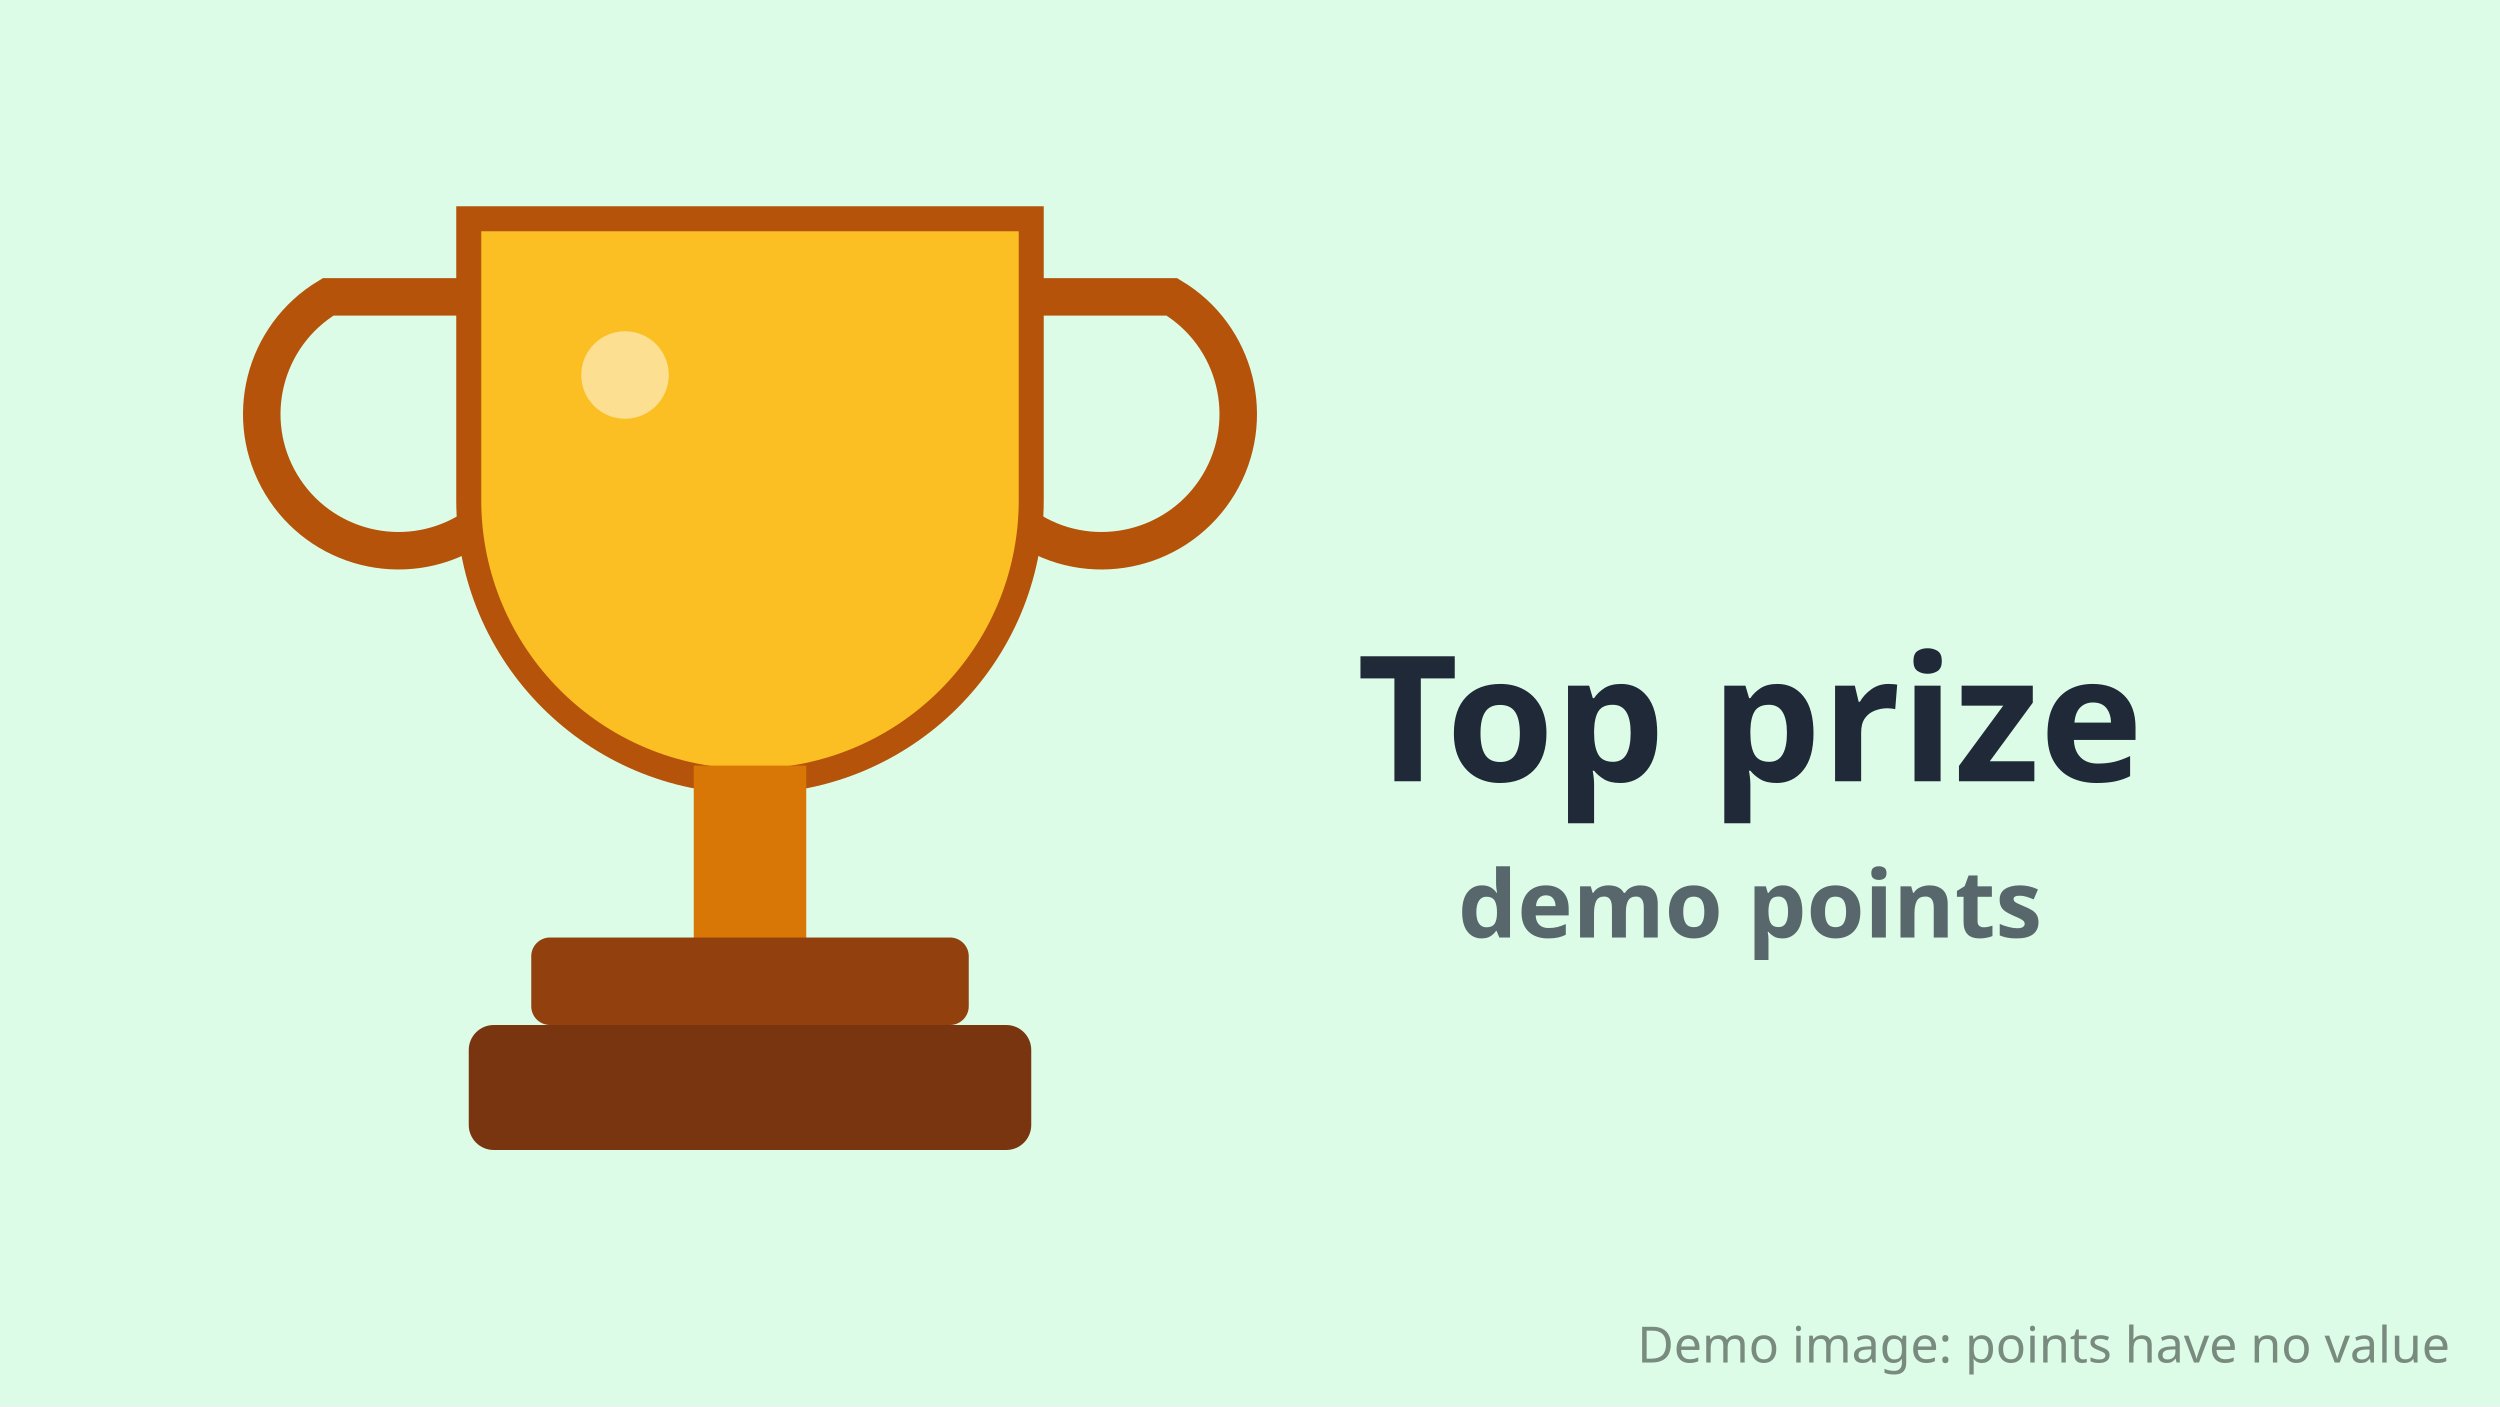
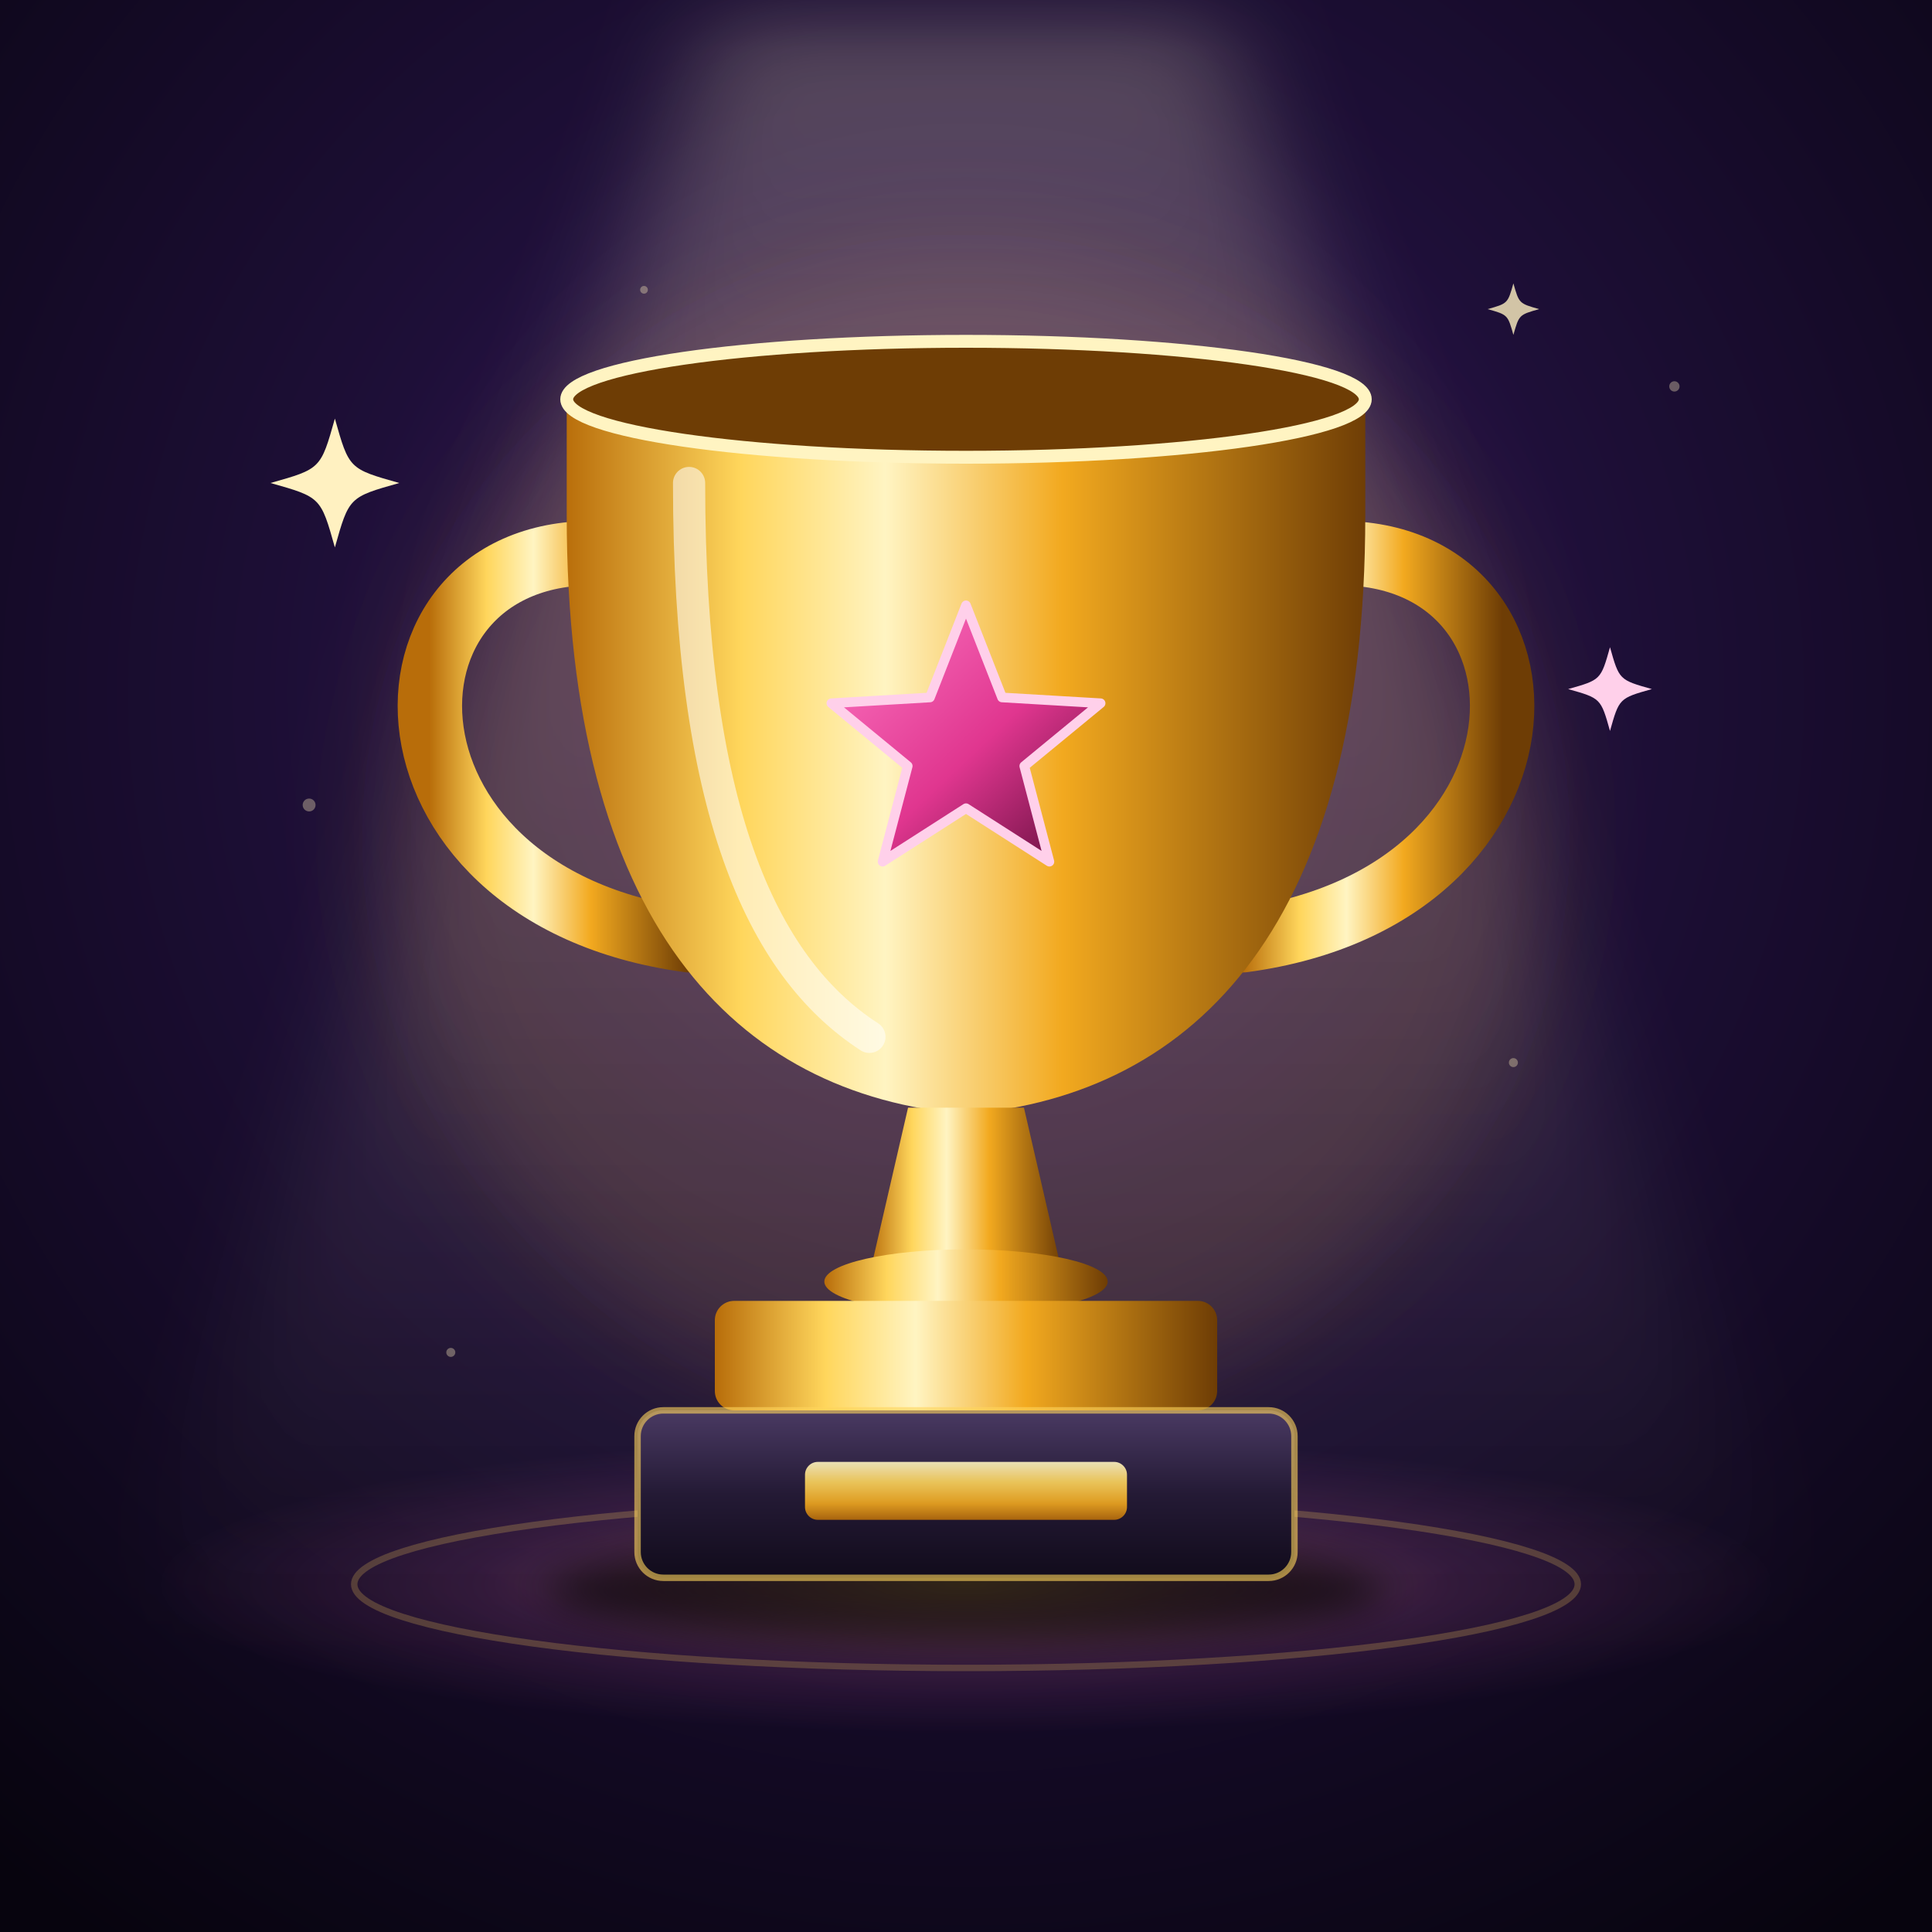
- <svg xmlns="http://www.w3.org/2000/svg" viewBox="0 0 800 450" role="img" aria-label="A trophy: a big demo points prize (demo image)">
-   <rect width="800" height="450" fill="#dcfce7" />
-   <path d="M150 70 h180 v90 a90 90 0 0 1 -180 0 Z" fill="#fbbf24" stroke="#b45309" stroke-width="8" />
-   <path d="M150 95 h-45 a40 40 0 0 0 45 75 M330 95 h45 a40 40 0 0 1 -45 75" fill="none" stroke="#b45309" stroke-width="12" />
-   <rect x="222" y="245" width="36" height="60" fill="#d97706" />
-   <rect x="170" y="300" width="140" height="28" rx="6" fill="#92400e" />
-   <rect x="150" y="328" width="180" height="40" rx="8" fill="#78350f" />
-   <circle cx="200" cy="120" r="14" fill="#ffffff" opacity="0.5" />
-   <text x="560" y="250" fill="#1f2937" font-family="system-ui, sans-serif" font-size="56" font-weight="800" text-anchor="middle">Top prize</text>
-   <text x="560" y="300" fill="#1f2937" fill-opacity="0.7" font-family="system-ui, sans-serif" font-size="30" font-weight="600" text-anchor="middle">demo points</text>
-   <text x="784" y="436" fill="#000" fill-opacity="0.45" font-family="system-ui, sans-serif" font-size="16" text-anchor="end">Demo image: points have no value</text>
+ <svg xmlns="http://www.w3.org/2000/svg" viewBox="0 0 600 600" width="600" height="600">
+   <defs>
+     <radialGradient id="bg" cx="50%" cy="36%" r="78%">
+       <stop offset="0" stop-color="#3f1d6b" />
+       <stop offset="0.42" stop-color="#1e0f38" />
+       <stop offset="1" stop-color="#07040e" />
+     </radialGradient>
+     <linearGradient id="beam" x1="0" y1="0" x2="0" y2="1">
+       <stop offset="0" stop-color="#fff1c8" stop-opacity="0.26" />
+       <stop offset="1" stop-color="#fff1c8" stop-opacity="0" />
+     </linearGradient>
+     <radialGradient id="floor" cx="50%" cy="50%" r="50%">
+       <stop offset="0" stop-color="#ffc94a" stop-opacity="0.42" />
+       <stop offset="0.6" stop-color="#ff7ac6" stop-opacity="0.12" />
+       <stop offset="1" stop-color="#ff7ac6" stop-opacity="0" />
+     </radialGradient>
+     <linearGradient id="gV" x1="0" y1="0" x2="0" y2="1">
+       <stop offset="0" stop-color="#fff4c2" />
+       <stop offset="0.35" stop-color="#ffd65c" />
+       <stop offset="0.72" stop-color="#f2a91f" />
+       <stop offset="1" stop-color="#b86d0a" />
+     </linearGradient>
+     <linearGradient id="gH" x1="0" y1="0" x2="1" y2="0">
+       <stop offset="0" stop-color="#b86d0a" />
+       <stop offset="0.22" stop-color="#ffd65c" />
+       <stop offset="0.4" stop-color="#fff4c2" />
+       <stop offset="0.62" stop-color="#f2a91f" />
+       <stop offset="1" stop-color="#6e3d05" />
+     </linearGradient>
+     <linearGradient id="gD" x1="0" y1="0" x2="1" y2="1">
+       <stop offset="0" stop-color="#fff4c2" />
+       <stop offset="0.45" stop-color="#ffd65c" />
+       <stop offset="1" stop-color="#b86d0a" />
+     </linearGradient>
+     <linearGradient id="pV" x1="0" y1="0" x2="0" y2="1">
+       <stop offset="0" stop-color="#ffd0ea" />
+       <stop offset="0.4" stop-color="#ff7ac6" />
+       <stop offset="1" stop-color="#9c1460" />
+     </linearGradient>
+     <linearGradient id="pD" x1="0" y1="0" x2="1" y2="1">
+       <stop offset="0" stop-color="#ff7ac6" />
+       <stop offset="0.55" stop-color="#e0368f" />
+       <stop offset="1" stop-color="#5a0b37" />
+     </linearGradient>
+     <linearGradient id="dark" x1="0" y1="0" x2="0" y2="1">
+       <stop offset="0" stop-color="#4a3a63" />
+       <stop offset="0.5" stop-color="#241a35" />
+       <stop offset="1" stop-color="#110b1b" />
+     </linearGradient>
+     <linearGradient id="shine" x1="0" y1="0" x2="0" y2="1">
+       <stop offset="0" stop-color="#ffffff" stop-opacity="0.6" />
+       <stop offset="1" stop-color="#ffffff" stop-opacity="0" />
+     </linearGradient>
+     <filter id="blur" x="-30%" y="-30%" width="160%" height="160%">
+       <feGaussianBlur stdDeviation="16" />
+     </filter>
+     <filter id="blur6" x="-30%" y="-30%" width="160%" height="160%">
+       <feGaussianBlur stdDeviation="6" />
+     </filter>
+   </defs>
+   <rect width="600" height="600" fill="url(#bg)" />
+   <path d="M232 -20H368L560 512H40Z" fill="url(#beam)" filter="url(#blur)" />
+   <ellipse cx="300" cy="492" rx="250" ry="46" fill="url(#floor)" />
+   <ellipse cx="300" cy="492" rx="190" ry="26" fill="none" stroke="#ffd65c" stroke-opacity="0.22" stroke-width="2" />
+   <ellipse cx="300" cy="494" rx="130" ry="16" fill="#000" fill-opacity="0.6" filter="url(#blur6)" />
+   <g fill="#fff1c1" fill-opacity="0.35">
+     <circle cx="96" cy="250" r="2" />
+     <circle cx="520" cy="120" r="1.6" />
+     <circle cx="470" cy="330" r="1.4" />
+     <circle cx="140" cy="420" r="1.4" />
+     <circle cx="200" cy="90" r="1.2" />
+   </g>
+   <circle cx="300" cy="260" r="180" fill="#ffc94a" fill-opacity="0.13" filter="url(#blur)" />
+   <path d="M190 172C112 166 110 278 214 292" fill="none" stroke="url(#gH)" stroke-width="20" stroke-linecap="round" />
+   <path d="M410 172C488 166 490 278 386 292" fill="none" stroke="url(#gH)" stroke-width="20" stroke-linecap="round" />
+   <path d="M176 124H424V160C424 286 372 340 300 346C228 340 176 286 176 160Z" fill="url(#gH)" />
+   <ellipse cx="300" cy="124" rx="124" ry="18" fill="#6e3d05" />
+   <ellipse cx="300" cy="124" rx="124" ry="18" fill="none" stroke="#fff4c2" stroke-width="4" />
+   <path d="M214 150C214 250 236 300 270 322" fill="none" stroke="#ffffff" stroke-opacity="0.55" stroke-width="10" stroke-linecap="round" />
+   <path d="M300 188L311.2 216.6L341.8 218.4L318.1 237.9L325.9 267.6L300 251L274.1 267.6L281.9 237.9L258.2 218.4L288.8 216.6Z" fill="url(#pD)" stroke="#ffd0ea" stroke-width="3" stroke-linejoin="round" />
+   <path d="M282 344H318L330 396H270Z" fill="url(#gH)" />
+   <ellipse cx="300" cy="398" rx="44" ry="10" fill="url(#gH)" />
+   <rect x="222" y="404" width="156" height="34" rx="6" fill="url(#gH)" />
+   <rect x="198" y="438" width="204" height="52" rx="8" fill="url(#dark)" />
+   <rect x="198" y="438" width="204" height="52" rx="8" fill="none" stroke="#ffd65c" stroke-opacity="0.6" stroke-width="2" />
+   <rect x="250" y="454" width="100" height="18" rx="4" fill="url(#gV)" fill-opacity="0.9" />
+   <path d="M104 130C108.4 145.6 108.4 145.6 124 150C108.4 154.4 108.4 154.4 104 170C99.6 154.4 99.6 154.4 84 150C99.6 145.6 99.6 145.6 104 130Z" fill="#fff1c1" fill-opacity="1" />
+   <path d="M500 201C502.86 211.14 502.86 211.14 513 214C502.86 216.86 502.86 216.86 500 227C497.14 216.86 497.14 216.86 487 214C497.14 211.14 497.14 211.14 500 201Z" fill="#ffd0ea" fill-opacity="1" />
+   <path d="M470 88C471.76 94.24 471.76 94.24 478 96C471.76 97.76 471.76 97.76 470 104C468.24 97.76 468.24 97.76 462 96C468.24 94.24 468.24 94.24 470 88Z" fill="#fff1c1" fill-opacity="0.8" />
</svg>
